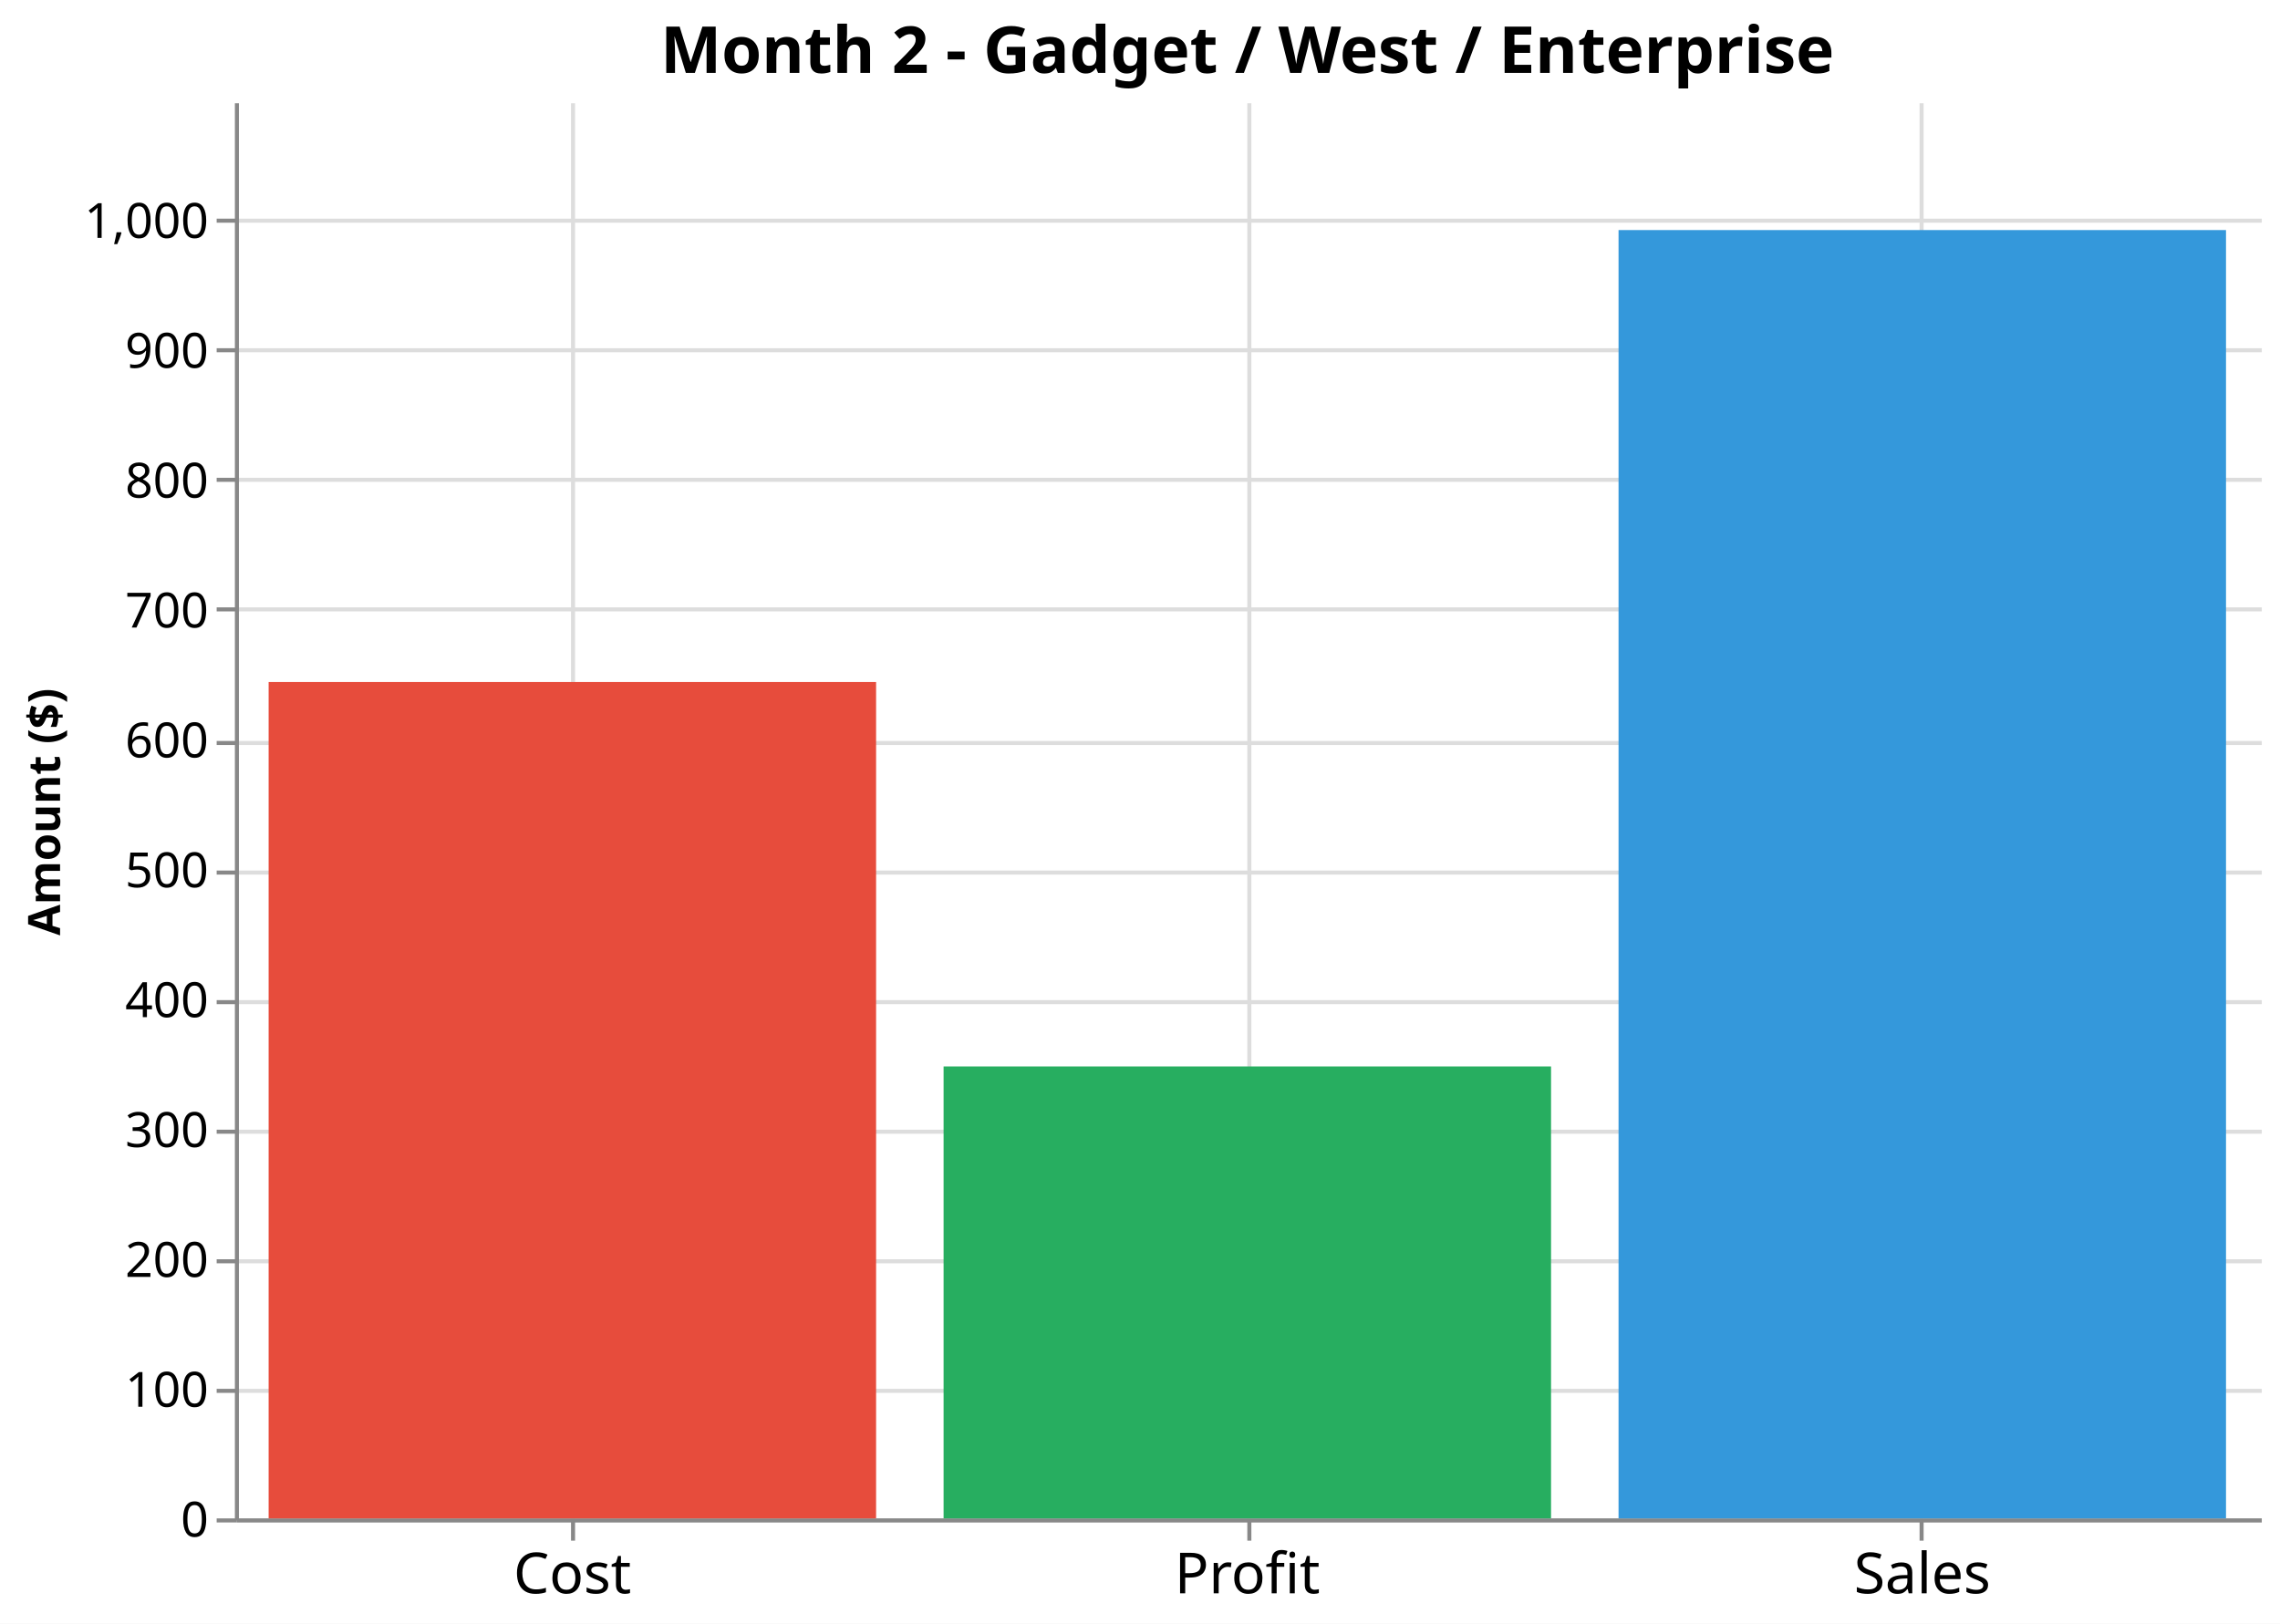
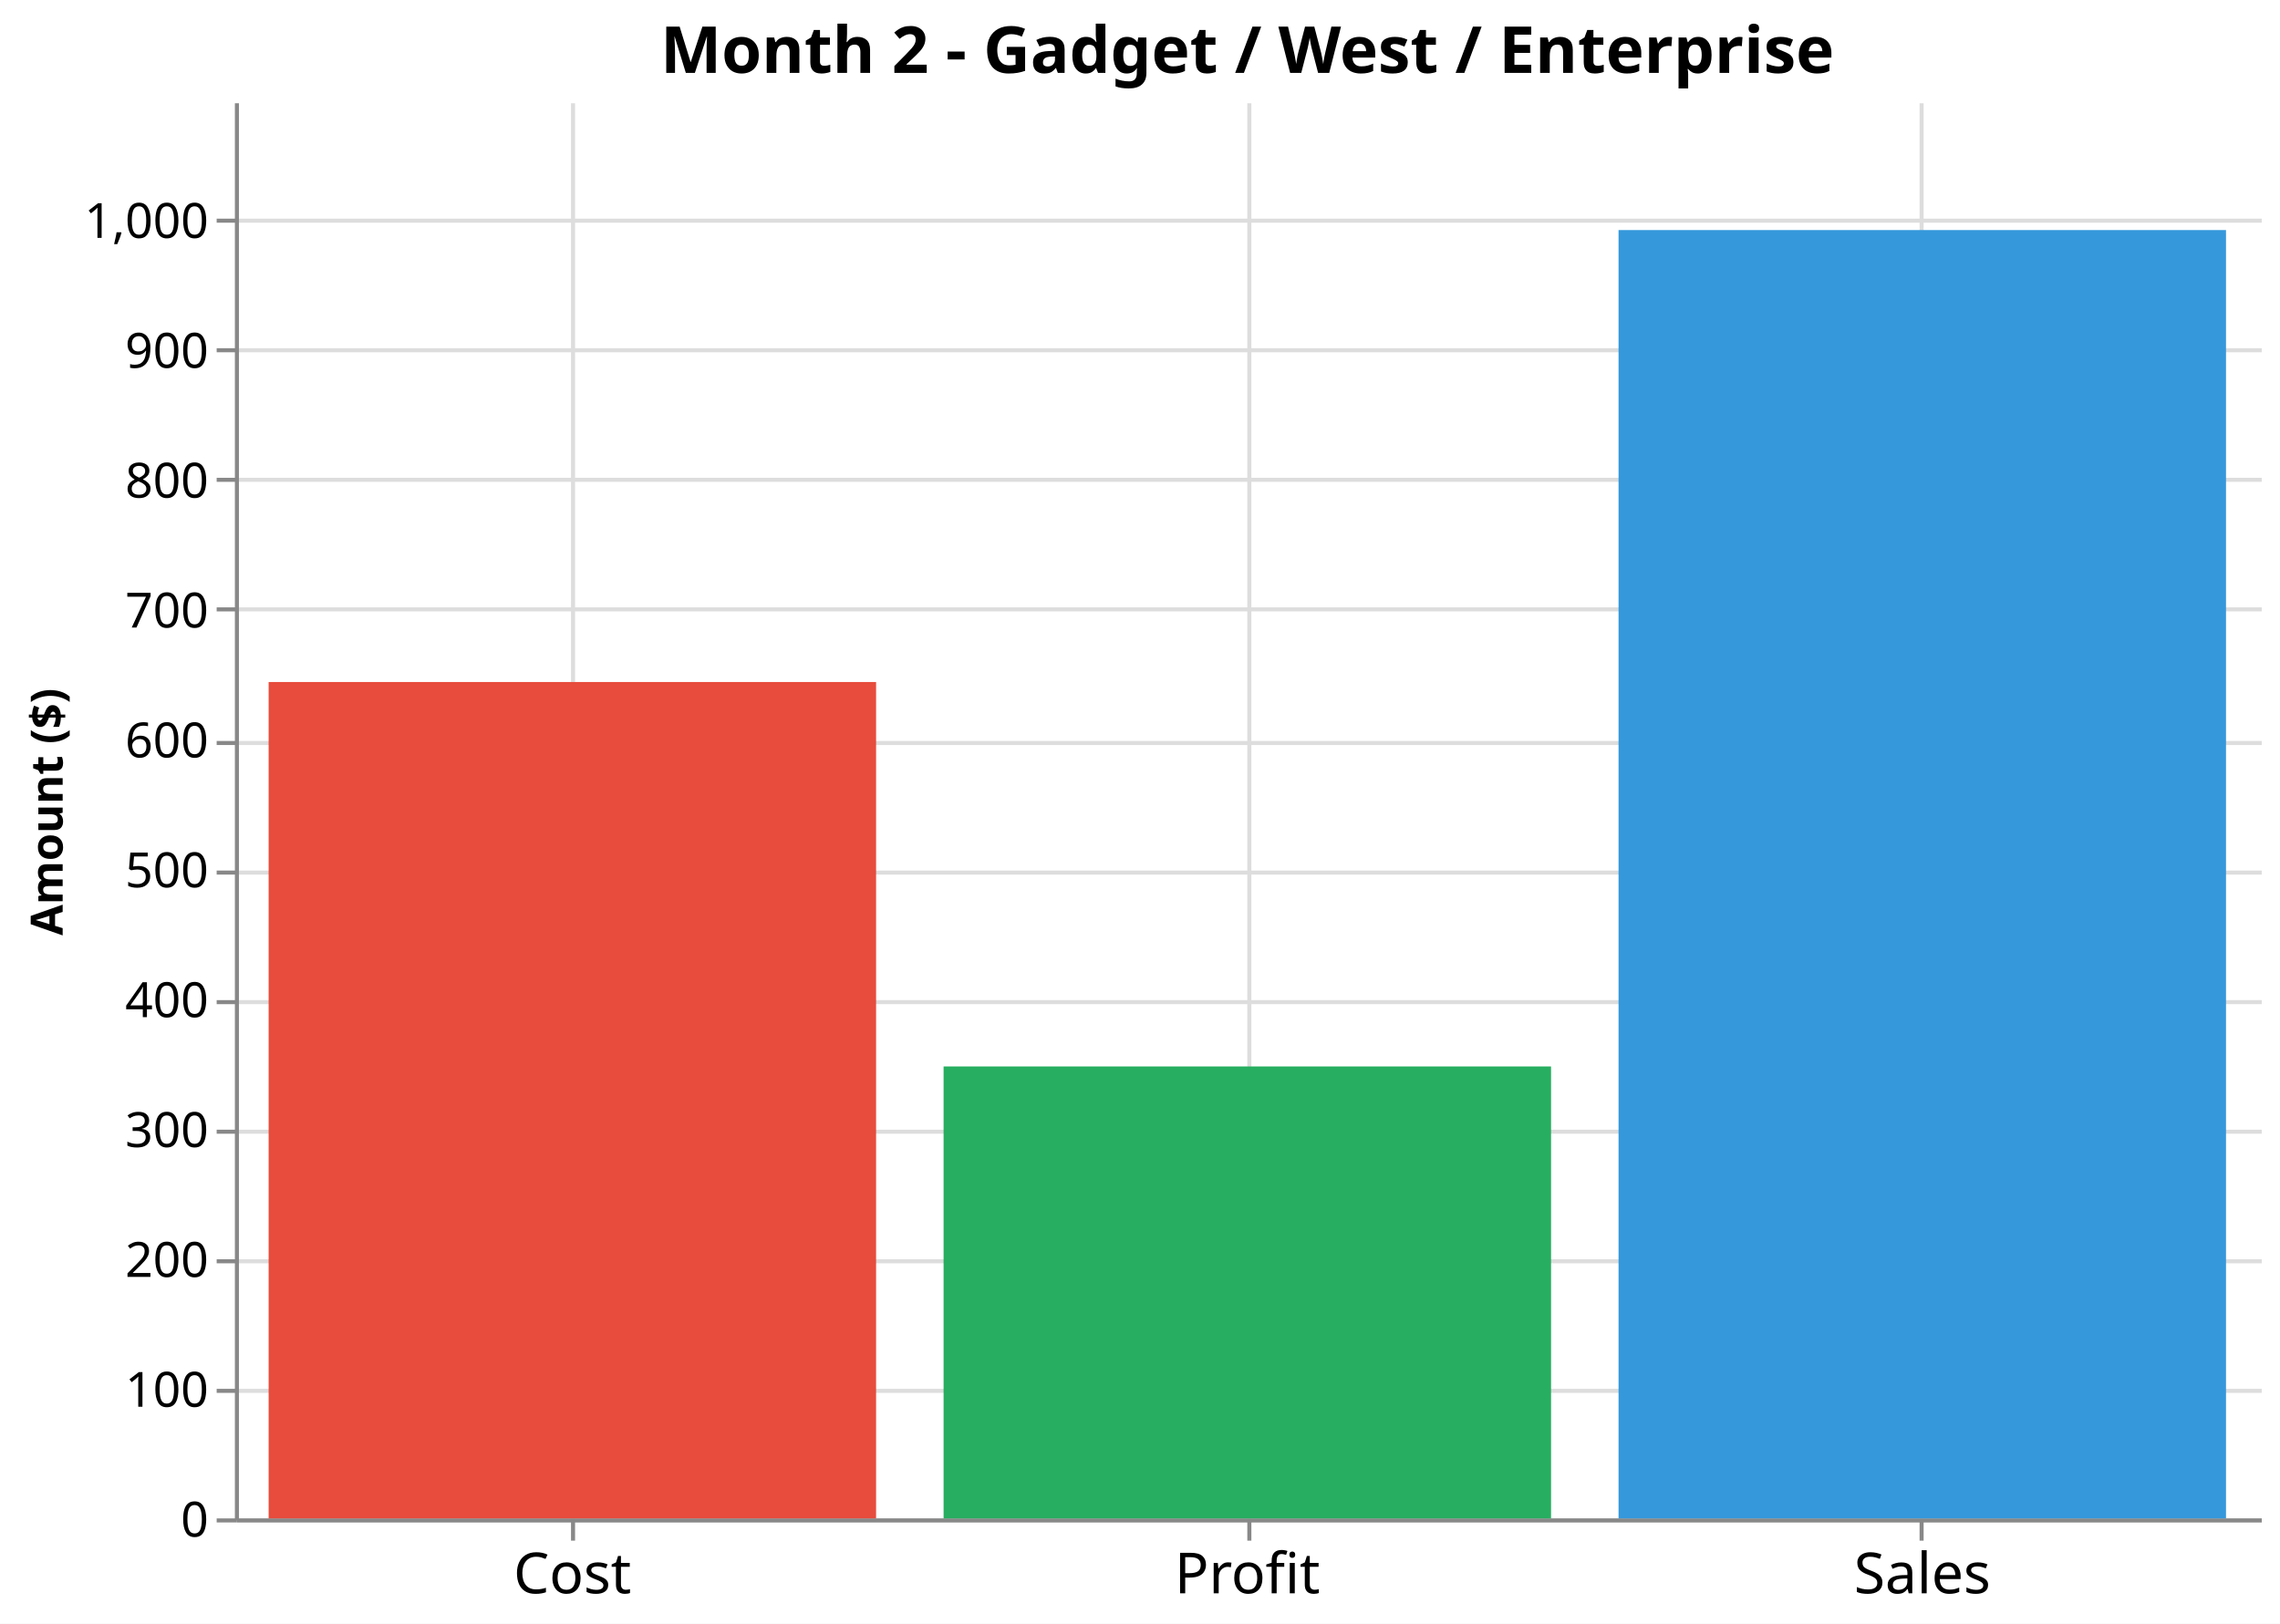
<svg xmlns="http://www.w3.org/2000/svg" version="1.1" class="marks" width="563" height="401" viewBox="0 0 563 401">
  <rect width="563" height="401" fill="white" />
  <g fill="none" stroke-miterlimit="10" transform="translate(58,25)">
    <g class="mark-group role-frame root" role="graphics-object" aria-roledescription="group mark container">
      <g transform="translate(0,0)">
        <path class="background" aria-hidden="true" d="M0,0h500v350h-500Z" />
        <g>
          <g class="mark-group role-axis" aria-hidden="true">
            <g transform="translate(0.5,350.5)">
              <path class="background" aria-hidden="true" d="M0,0h0v0h0Z" pointer-events="none" />
              <g>
                <g class="mark-rule role-axis-grid" pointer-events="none">
                  <line transform="translate(83,-350)" x2="0" y2="350" stroke="#ddd" stroke-width="1" opacity="1" />
                  <line transform="translate(250,-350)" x2="0" y2="350" stroke="#ddd" stroke-width="1" opacity="1" />
                  <line transform="translate(416,-350)" x2="0" y2="350" stroke="#ddd" stroke-width="1" opacity="1" />
                </g>
              </g>
              <path class="foreground" aria-hidden="true" d="" pointer-events="none" display="none" />
            </g>
          </g>
          <g class="mark-group role-axis" aria-hidden="true">
            <g transform="translate(0.5,0.5)">
              <path class="background" aria-hidden="true" d="M0,0h0v0h0Z" pointer-events="none" />
              <g>
                <g class="mark-rule role-axis-grid" pointer-events="none">
                  <line transform="translate(0,350)" x2="500" y2="0" stroke="#ddd" stroke-width="1" opacity="1" />
                  <line transform="translate(0,318)" x2="500" y2="0" stroke="#ddd" stroke-width="1" opacity="1" />
                  <line transform="translate(0,286)" x2="500" y2="0" stroke="#ddd" stroke-width="1" opacity="1" />
                  <line transform="translate(0,254)" x2="500" y2="0" stroke="#ddd" stroke-width="1" opacity="1" />
                  <line transform="translate(0,222)" x2="500" y2="0" stroke="#ddd" stroke-width="1" opacity="1" />
                  <line transform="translate(0,190)" x2="500" y2="0" stroke="#ddd" stroke-width="1" opacity="1" />
                  <line transform="translate(0,158)" x2="500" y2="0" stroke="#ddd" stroke-width="1" opacity="1" />
                  <line transform="translate(0,125)" x2="500" y2="0" stroke="#ddd" stroke-width="1" opacity="1" />
                  <line transform="translate(0,93)" x2="500" y2="0" stroke="#ddd" stroke-width="1" opacity="1" />
                  <line transform="translate(0,61)" x2="500" y2="0" stroke="#ddd" stroke-width="1" opacity="1" />
                  <line transform="translate(0,29)" x2="500" y2="0" stroke="#ddd" stroke-width="1" opacity="1" />
                </g>
              </g>
              <path class="foreground" aria-hidden="true" d="" pointer-events="none" display="none" />
            </g>
          </g>
          <g class="mark-group role-axis" role="graphics-symbol" aria-roledescription="axis" aria-label="X-axis for a discrete scale with 3 values: Cost, Profit, Sales">
            <g transform="translate(0.5,350.5)">
              <path class="background" aria-hidden="true" d="M0,0h0v0h0Z" pointer-events="none" />
              <g>
                <g class="mark-rule role-axis-tick" pointer-events="none">
                  <line transform="translate(83,0)" x2="0" y2="5" stroke="#888" stroke-width="1" opacity="1" />
                  <line transform="translate(250,0)" x2="0" y2="5" stroke="#888" stroke-width="1" opacity="1" />
                  <line transform="translate(416,0)" x2="0" y2="5" stroke="#888" stroke-width="1" opacity="1" />
                </g>
                <g class="mark-text role-axis-label" pointer-events="none">
                  <text text-anchor="middle" transform="translate(82.83333,18)" font-family="sans-serif" font-size="14px" fill="#000" opacity="1">Cost</text>
                  <text text-anchor="middle" transform="translate(249.5,18)" font-family="sans-serif" font-size="14px" fill="#000" opacity="1">Profit</text>
                  <text text-anchor="middle" transform="translate(416.1667,18)" font-family="sans-serif" font-size="14px" fill="#000" opacity="1">Sales</text>
                </g>
                <g class="mark-rule role-axis-domain" pointer-events="none">
                  <line transform="translate(0,0)" x2="500" y2="0" stroke="#888" stroke-width="1" opacity="1" />
                </g>
              </g>
              <path class="foreground" aria-hidden="true" d="" pointer-events="none" display="none" />
            </g>
          </g>
          <g class="mark-group role-axis" role="graphics-symbol" aria-roledescription="axis" aria-label="Y-axis titled 'Amount ($)' for a linear scale with values from 0 to 1,091">
            <g transform="translate(0.5,0.5)">
              <path class="background" aria-hidden="true" d="M0,0h0v0h0Z" pointer-events="none" />
              <g>
                <g class="mark-rule role-axis-tick" pointer-events="none">
                  <line transform="translate(0,350)" x2="-5" y2="0" stroke="#888" stroke-width="1" opacity="1" />
                  <line transform="translate(0,318)" x2="-5" y2="0" stroke="#888" stroke-width="1" opacity="1" />
                  <line transform="translate(0,286)" x2="-5" y2="0" stroke="#888" stroke-width="1" opacity="1" />
                  <line transform="translate(0,254)" x2="-5" y2="0" stroke="#888" stroke-width="1" opacity="1" />
                  <line transform="translate(0,222)" x2="-5" y2="0" stroke="#888" stroke-width="1" opacity="1" />
                  <line transform="translate(0,190)" x2="-5" y2="0" stroke="#888" stroke-width="1" opacity="1" />
                  <line transform="translate(0,158)" x2="-5" y2="0" stroke="#888" stroke-width="1" opacity="1" />
                  <line transform="translate(0,125)" x2="-5" y2="0" stroke="#888" stroke-width="1" opacity="1" />
                  <line transform="translate(0,93)" x2="-5" y2="0" stroke="#888" stroke-width="1" opacity="1" />
                  <line transform="translate(0,61)" x2="-5" y2="0" stroke="#888" stroke-width="1" opacity="1" />
                  <line transform="translate(0,29)" x2="-5" y2="0" stroke="#888" stroke-width="1" opacity="1" />
                </g>
                <g class="mark-text role-axis-label" pointer-events="none">
                  <text text-anchor="end" transform="translate(-7,354)" font-family="sans-serif" font-size="12px" fill="#000" opacity="1">0</text>
                  <text text-anchor="end" transform="translate(-7,321.9252)" font-family="sans-serif" font-size="12px" fill="#000" opacity="1">100</text>
                  <text text-anchor="end" transform="translate(-7,289.8504)" font-family="sans-serif" font-size="12px" fill="#000" opacity="1">200</text>
                  <text text-anchor="end" transform="translate(-7,257.7757)" font-family="sans-serif" font-size="12px" fill="#000" opacity="1">300</text>
                  <text text-anchor="end" transform="translate(-7,225.7009)" font-family="sans-serif" font-size="12px" fill="#000" opacity="1">400</text>
                  <text text-anchor="end" transform="translate(-7,193.6261)" font-family="sans-serif" font-size="12px" fill="#000" opacity="1">500</text>
                  <text text-anchor="end" transform="translate(-7,161.5513)" font-family="sans-serif" font-size="12px" fill="#000" opacity="1">600</text>
                  <text text-anchor="end" transform="translate(-7,129.4765)" font-family="sans-serif" font-size="12px" fill="#000" opacity="1">700</text>
                  <text text-anchor="end" transform="translate(-7,97.40176)" font-family="sans-serif" font-size="12px" fill="#000" opacity="1">800</text>
                  <text text-anchor="end" transform="translate(-7,65.32698)" font-family="sans-serif" font-size="12px" fill="#000" opacity="1">900</text>
                  <text text-anchor="end" transform="translate(-7,33.2522)" font-family="sans-serif" font-size="12px" fill="#000" opacity="1">1,000</text>
                </g>
                <g class="mark-rule role-axis-domain" pointer-events="none">
                  <line transform="translate(0,350)" x2="0" y2="-350" stroke="#888" stroke-width="1" opacity="1" />
                </g>
                <g class="mark-text role-axis-title" pointer-events="none">
-                   <text text-anchor="middle" transform="translate(-41.66895,175) rotate(-90) translate(0,-2)" font-family="sans-serif" font-size="11px" font-weight="bold" fill="#000" opacity="1">Amount ($)</text>
+                   <text text-anchor="middle" transform="translate(-41.0293,175) rotate(-90) translate(0,-2)" font-family="sans-serif" font-size="11px" font-weight="bold" fill="#000" opacity="1">Amount ($)</text>
                </g>
              </g>
              <path class="foreground" aria-hidden="true" d="" pointer-events="none" display="none" />
            </g>
          </g>
          <g class="mark-rect role-mark marks" role="graphics-object" aria-roledescription="rect mark container">
            <path aria-label="Metric: Cost; Amount: 644; Color: #e74c3c" role="graphics-symbol" aria-roledescription="bar" d="M8.333,143.438h150v206.562h-150Z" fill="#e74c3c" />
            <path aria-label="Metric: Profit; Amount: 348; Color: #27ae60" role="graphics-symbol" aria-roledescription="bar" d="M175,238.38h150v111.62h-150Z" fill="#27ae60" />
            <path aria-label="Metric: Sales; Amount: 992; Color: #3498db" role="graphics-symbol" aria-roledescription="bar" d="M341.667,31.818h150v318.182h-150Z" fill="#3498db" />
          </g>
          <g class="mark-group role-title">
            <g transform="translate(250,-20)">
              <path class="background" aria-hidden="true" d="M0,0h0v0h0Z" pointer-events="none" />
              <g>
                <g class="mark-text role-title-text" role="graphics-symbol" aria-roledescription="title" aria-label="Title text 'Month 2 - Gadget / West / Enterprise'" pointer-events="none">
                  <text text-anchor="middle" transform="translate(0,13)" font-family="sans-serif" font-size="16px" font-weight="bold" fill="#000" opacity="1">Month 2 - Gadget / West / Enterprise</text>
                </g>
              </g>
              <path class="foreground" aria-hidden="true" d="" pointer-events="none" display="none" />
            </g>
          </g>
        </g>
        <path class="foreground" aria-hidden="true" d="" display="none" />
      </g>
    </g>
  </g>
</svg>
